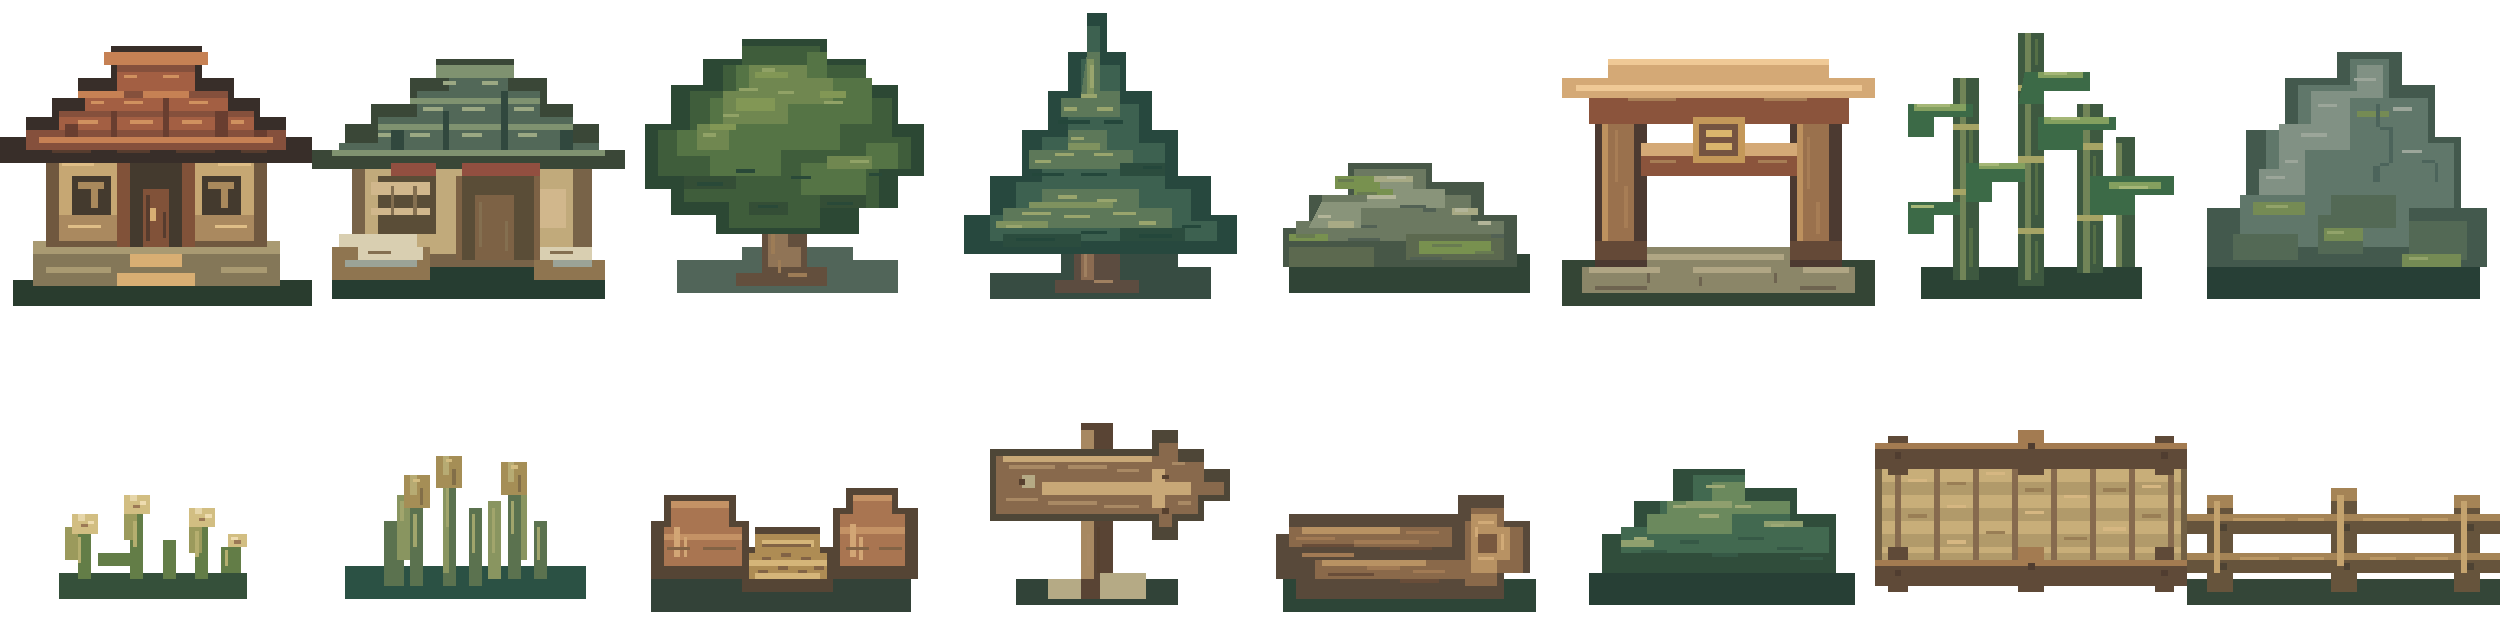
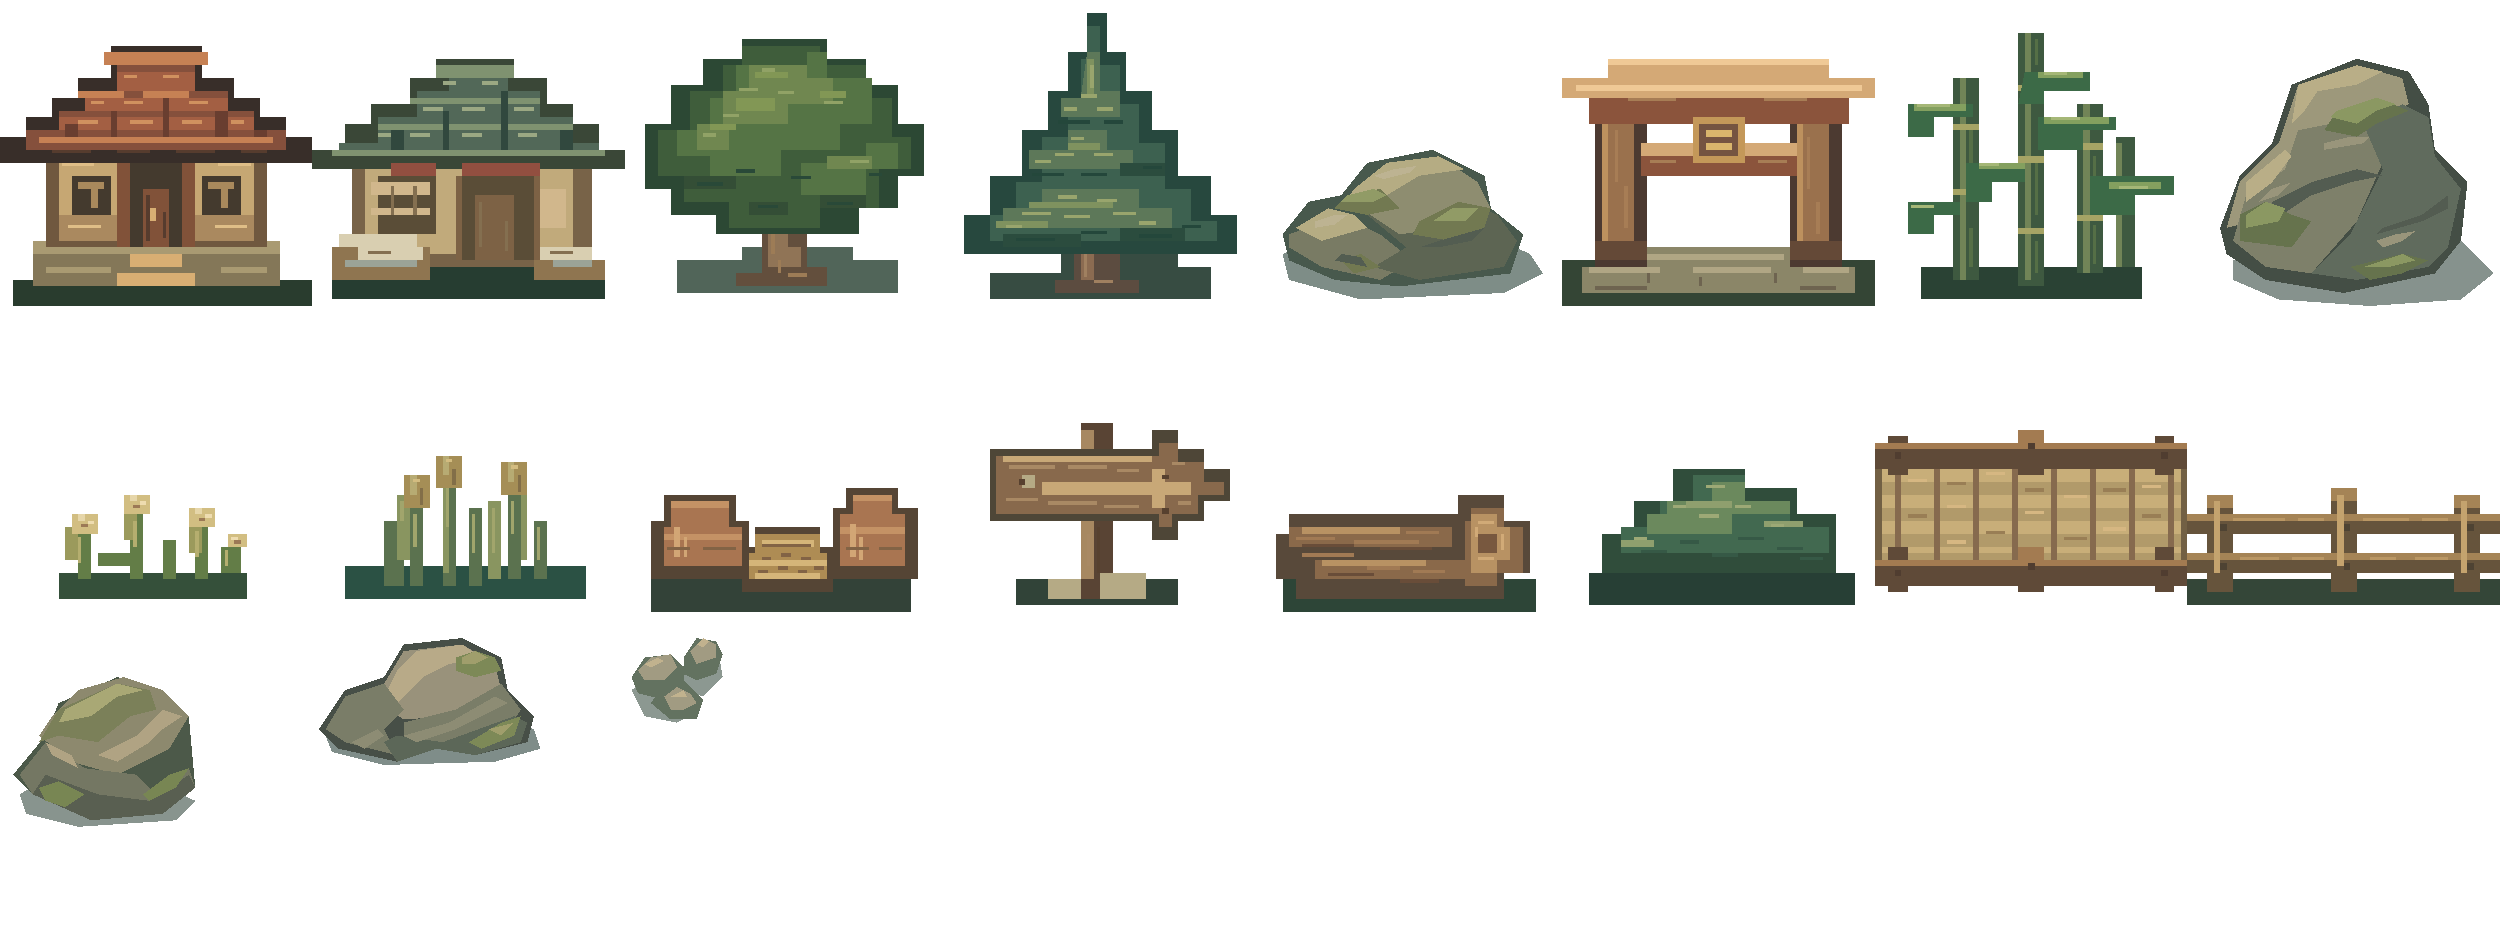
- <svg xmlns="http://www.w3.org/2000/svg" width="384" height="96" viewBox="0 0 384 96" shape-rendering="crispEdges">
+ <svg xmlns="http://www.w3.org/2000/svg" width="384" height="144" viewBox="0 0 384 144" shape-rendering="crispEdges">
  <g>
    <path fill="#293c2e" d="M6 40h37v3h5v4H2v-4h4z" />
    <path fill="#847758" d="M5 37h38v7H5z" />
    <path fill="#a99a72" d="M5 37h38v2H5z M7 41h10v1H7z M34 41h7v1h-7z" />
    <path fill="#70583f" d="M7 20h34v18H7z" />
    <path fill="#c6a773" d="M9 24h13v13H9z M26 24h13v13H26z" />
    <path fill="#aa895f" d="M9 33h13v4H9z M26 33h13v4H26z" />
    <path fill="#443a2e" d="M20 25h8v13h-8z M11 27h6v6h-6z M31 27h6v6h-6z" />
    <path fill="#a9895c" d="M12 28h4v1h-4z M14 28h1v4h-1z M32 28h4v1h-4z M34 28h1v4h-1z" />
    <path fill="#815239" d="M18 23h2v15h-2z M28 23h2v15h-2z M22 29h4v9h-4z" />
    <path fill="#d8ae73" d="M23 32h1v2h-1z M20 39h8v2h-8z M18 42h12v2H18z" />
    <path fill="#382e29" d="M0 21h4v-3h4v-3h4v-3h5V7h14v5h5v3h4v3h4v3h4v4H0z" />
    <path fill="#85503c" d="M4 20h5v-3h4v-3h5v-4h12v4h5v3h4v3h5v3H4z" />
    <path fill="#a35f43" d="M9 18h30v2H9z M13 15h22v2H13z M18 11h12v3H18z" />
    <path fill="#c68154" d="M16 8h16v2H16z M12 14h7v1h-7z M22 14h7v1h-7z M6 21h36v1H6z" />
    <path fill="#693e30" d="M10 19h2v2h-2z M17 17h1v4h-1z M25 15h1v6h-1z M33 17h2v4h-2z M39 20h2v1h-2z" />
    <path fill="#d0915f" d="M19 11.5h2v.5h-2z M25 11.5h2.5v.5H25z M14 15.5h2v.5h-2z M19 15.5h3v.5h-3z M29 15.5h3v.5h-3z M12 18.5h3v.5h-3z M20 18.5h3.5v.5H20z M28 18.5h3v.5h-3z M35.5 18.5h2v.5h-2z" />
    <path fill="#563c2e" d="M8 23h6v.5H8z M18 23h5v.5h-5z M27 23h6v.5h-6z M37 23h4v.5h-4z M22.5 30h.5v7h-.5z M25 32.5h.5v4H25z" />
    <path fill="#dfbe87" d="M9.5 25h5v.5h-5z M33.5 25h5v.5h-5z M10.5 34.5h5v.5h-5z M33 34.5h5v.5h-5z" />
  </g>
  <g transform="translate(48)">
    <path fill="#263d31" d="M3 41h42v5H3z" />
    <path fill="#786348" d="M6 23h37v18H6z" />
    <path fill="#c1aa7b" d="M8 26h32v13H8z" />
    <path fill="#5a4d37" d="M23 27h11v13H23z M10 27h9v9h-9z" />
    <path fill="#d1b78c" d="M9 28h9v2H9z M9 32h9v1H9z M35 29h4v6h-4z" />
    <path fill="#7d6245" d="M22 27h1v13h-1z M34 27h1v13h-1z M25 30h6v10h-6z" />
    <path fill="#3a4737" d="M0 23h5v-4h4v-3h6v-4h4V9h12v3h5v4h4v3h4v4h4v3H0z" />
    <path fill="#526858" d="M4 22h6v-4h6v-4h5v-3h9v3h5v4h5v4h4v2H4z" />
    <path fill="#7f9270" d="M19 10h12v2H19z M15 15h20v1H15z M10 19h30v1H10z M3 23h42v1H3z" />
    <path fill="#31483e" d="M12 20h2v3h-2z M20 17h1v6h-1z M29 14h1v9h-1z M38 20h2v3h-2z" />
    <path fill="#924f40" d="M12 25h7v2h-7z M23 25h12v2H23z" />
    <path fill="#8f7550" d="M3 38h15v5H3z M34 40h11v3H34z" />
    <path fill="#d9cfb1" d="M4 36h12v2H4z M7 38h10v2H7z M35 38h8v2h-8z" />
    <path fill="#9ba397" d="M5 40h11v1H5z M37 40h6v1h-6z" />
    <path fill="#9ba883" d="M20 12.5h2v.5h-2z M26 12.5h2.5v.5H26z M17 16.5h3v.5h-3z M23 16.5h3.5v.5H23z M31 16.5h3v.5h-3z M10 20.5h2v.5h-2z M15 20.5h3v.5h-3z M23 20.5h3v.5h-3z M31.5 20.5h3v.5h-3z" />
    <path fill="#846f50" d="M12 28.5h.5V33H12z M15.5 28.5h.5V33h-.5z M25.5 31h.5v7h-.5z M29.5 34h.5v4.5h-.5z M8.5 38.5H12v.5H8.5z M36.5 38.5H40v.5h-3.5z" />
  </g>
  <g transform="translate(96)">
    <path fill="#263e30" opacity=".8" d="M8 40h10v-2h17v2h7v5H8z" />
    <path fill="#634f3d" d="M21 22h7v19h3v3H17v-2h4z M24 32h9v3h-9z M16 25h7v3h-7z" />
    <path fill="#907456" d="M22 28h3v13h-3z M25 38h2v3h-2z" />
    <path fill="#2c4834" d="M18 6h13v3h6v4h5v6h4v8h-4v5h-6v4H14v-3H7v-4H3V19h4v-6h5V9h6z" />
    <path fill="#3f5d3b" d="M18 7h12v3h7v5h4v6h3v5h-5v6h-9v3H16v-4H9v-4H5v-7h5v-6h5v-4h3z" />
    <path fill="#557445" d="M17 10h11V8h3v4h7v7h-5v4h-9v4H13v-3H8v-4h5v-5h4z M27 25h10v-3h5v4h-5v4H27z" />
    <path fill="#708750" d="M19 10h9v2h4v4h-7v3h-9v4h-5v-4h4v-5h4z M31 24h7v2h-7z" />
    <path fill="#829755" d="M20 11h5v1h-5z M17 15h6v2h-6z M13 19h4v1h-4z M30 14h4v1h-4z" />
    <path fill="#344e36" d="M9 27h8v2H9z M19 31h6v2h-6z M30 30h7v2h-7z" />
    <path fill="#91a266" d="M21 10.5h2v.5h-2z M17.5 13.5h3v.5h-3z M23.5 14h2.5v.5h-2.5z M15 17.5h2.5v.5H15z M12 20.5h2v.5h-2z M30.5 15.5h3v.5h-3z M34.5 24.5h3v.5h-3z" />
    <path fill="#294938" d="M11 28h4v.5h-4z M17 26h3v.5h-3z M20.5 31.5h3v.5h-3z M25.5 27h3v.5h-3z M31 31h4v.5h-4z M37.5 26.5h2v.5h-2z" />
    <path fill="#9d7c56" d="M22.5 36h.5v3h-.5z M23.5 40h.5v2h-.5z M25 42h3v.5h-3z" />
  </g>
  <g transform="translate(144)">
    <path fill="#21382e" opacity=".9" d="M8 42h11v-3h18v2h5v5H8z" />
    <path fill="#5c4c40" d="M21 30h7v13h3v2H18v-2h3z" />
    <path fill="#8b6b51" d="M22 33h2v10h-2z" />
    <path fill="#27483e" d="M23 2h3v6h3v6h4v6h4v7h5v6h4v6H4v-6h4v-6h5v-7h4v-6h3V8h3z" />
    <path fill="#3d6150" d="M23 4h2v6h3v6h3v6h4v7h4v5h4v3H8v-4h4v-5h4v-7h4v-6h2V9h1z" />
    <path fill="#5d7859" d="M23 8h2v6h3v4h-9v-3h3z M20 20h6v3h4v3H14v-3h6z M16 29h15v3h5v3H10v-3h6z" />
    <path fill="#7f925f" d="M23 9h1v6h-1z M20 22h5v1h-5z M14 31h13v1H14z M9 34h8v1H9z" />
    <path fill="#2b4c3e" d="M10 36h12v2H10z M28 35h10v2H28z M28 25h7v2h-7z" />
    <path fill="#99a56d" d="M23.5 10h.5v3.5h-.5z M22 14.5h2.5v.5H22z M19.5 16.5h2v.5h-2z M24.5 16.5h2.5v.5h-2.5z M20.5 21h2v.5h-2z M18 23.5h3v.5h-3z M15 24.5h2.5v.5H15z M24 23.5h3v.5h-3z M18.5 30h3v.5h-3z M24.5 30.5h3v.5h-3z M13 32.5h4.5v.5H13z M19.5 33h4v.5h-4z M27 32.5h3.5v.5H27z M10.5 34.5h2.5v.5h-2.5z M31 34h2.5v.5H31z" />
    <path fill="#24473b" d="M18.5 18.5h5v.5h-5z M25.5 18.5h3v.5h-3z M14.5 26.5h5v.5h-5z M22 26.5h4v.5h-4z M31.5 25.5h3v.5h-3z M12 36.5h6v.5h-6z M22 35.5h4v.5h-4z M31 36h5v.5h-5z M37.5 34.5h3v.5h-3z" />
    <path fill="#a08060" d="M22.5 39h.5v3.5h-.5z M24 43h3v.5h-3z" />
  </g>
  <g transform="translate(192)">
-     <path fill="#304436" d="M6 39h37v6H6z" />
-     <path fill="#475747" d="M5 35h4v-5h6v-5h13v3h8v5h5v8H5z" />
-     <path fill="#6c7961" d="M7 34h4v-4h5v-4h11v4h7v4h5v3H7z" />
-     <path fill="#89947a" d="M11 31h7v-4h7v2h5v3H17v3H9z" />
-     <path fill="#5c694f" d="M6 38h13v3H6z M24 36h15v4H24z" />
-     <path fill="#78914f" d="M13 27h7v2h-7z M16 29h6v1h-6z M26 37h11v2H26z M6 36h6v1H6z" />
-     <path fill="#a8aa85" d="M19 27h6v1h-6z M31 32h4v1h-4z M12 34h4v1h-4z" />
-     <path fill="#b3b599" d="M21 27h3v.5h-3z M18 30h4.5v.5H18z M10.5 33h2v.5h-2z M31.5 32h2v.5h-2z M35 34h2v.5h-2z" />
-     <path fill="#687b51" d="M13.5 27.5h2.5v.5h-2.5z M16.5 29.5h3v.5h-3z M7 36h3v.5H7z M28 37.5h4.5v.5H28z M34.5 38.5h3v.5h-3z" />
-     <path fill="#526154" d="M23 31.5h4v.5h-4z M26.5 32h2v.5h-2z M17 34.5h2.5v.5H17z M15 36.5h5v.5h-5z M37 36h2v.5h-2z M24.5 39.5h5v.5h-5z" />
+     <path fill="#203a31" opacity=".58" d="m5 39 12-5 17 1 9 4 2 3-6 3-22 1-11-3z" />
+     <path fill="#48594d" d="m5 36 4-5 5-1 4-5 10-2 8 4 1 5 5 4-2 6-17 2-10-1-7-3z" />
+     <path fill="#797b64" d="m6 36 8-3 6 3 5 4-5 3-9-2-5-3z" />
+     <path fill="#5d6553" d="m18 33 13-3 7 3 3 4-2 4-13 2-7-2 5-3z" />
+     <path fill="#8e8d70" d="m17 29 4-3 8-2 6 4 2 4-7 3-7 1-6-4z" />
+     <path fill="#b5ac83" d="m16 29 5-4 8-1 4 2-7 1-5 3-3 3-4-1z m-9 6 5-3 4 1 2 2-7 2z" />
+     <path fill="#727951" d="m15 30 5-1 3 3-5 1-5-1z m11 4 6-3 5 1-1 3-5 2-6-1z m-12 6 3-1 3 2-4 1z" />
+     <path fill="#919b66" d="m15 30 4-1 2 1-2 1h-5z m13 4 3-2h4l-2 2z" />
+     <path fill="#bdb392" d="m19 27 3-1 3.5-.5-1 1-4 1z m-9 7 3-1h2l-2 1.5-3 .5z" />
+     <path fill="#535d51" d="m29 37 7-2-2 2-5 1h-3z m-15 2 3 .5 1 1.5-5-1z" />
  </g>
  <g transform="translate(240)">
    <path fill="#344535" d="M0 40h48v7H0z" />
    <path fill="#8b8668" d="M3 41h42v4H3z M10 38h28v3H10z" />
    <path fill="#b0a684" d="M4 41h11v1H4z M20 41h12v1H20z M37 41h7v1h-7z M12 39h22v1H12z" />
    <path fill="#4c3a31" d="M5 15h8v26H5z M35 15h8v26h-8z" />
    <path fill="#9a714d" d="M6 17h5v22H6z M36 17h5v22h-5z" />
    <path fill="#bd915e" d="M6 17h1v21H6z M36 17h1v21h-1z" />
    <path fill="#8b543c" d="M4 13h40v6H4z M12 23h24v4H12z" />
    <path fill="#d4a976" d="M0 12h7V9h34v3h7v3H0z M12 22h24v2H12z" />
    <path fill="#efc996" d="M7 9h34v1H7z M2 13h44v1H2z" />
    <path fill="#c49859" d="M20 18h8v7h-8z" />
    <path fill="#755441" d="M21 19h6v5h-6z" />
    <path fill="#d9b56c" d="M22 20h4v1h-4z M22 22h4v1h-4z" />
    <path fill="#644937" d="M5 37h8v3H5z M35 37h8v3h-8z" />
    <path fill="#a77d55" d="M8 20h.5v8H8z M9.5 28.5h.5V35h-.5z M37.5 21h.5v8h-.5z M39 31h.5v5H39z M13.5 24.5h4v.5h-4z M30 24.5h4.5v.5H30z M10 15h7.5v.5H10z M31 15h6.5v.5H31z" />
    <path fill="#6e6450" d="M13 42h.5v1.5H13z M21 42.5h.5V44H21z M32.5 42h.5v1.5h-.5z M5 44h8v.5H5z M36.5 44H42v.5h-5.5z" />
  </g>
  <g transform="translate(288)">
    <path fill="#2a4234" d="M7 41h34v5H7z" />
    <path fill="#3e5940" d="M12 12h4v31h-4z M22 5h4v39h-4z M31 16h4v26h-4z M37 21h3v20h-3z" />
    <path fill="#718457" d="M13 12h1v31h-1z M23 5h1v38h-1z M32 16h1v26h-1z M37 22h1v19h-1z" />
    <path fill="#a6a465" d="M12 19h4v1h-4z M12 29h4v1h-4z M22 13h4v1h-4z M22 24h4v1h-4z M22 35h4v1h-4z M31 22h4v1h-4z M31 33h4v1h-4z" />
    <path fill="#3c6a47" d="M5 16h10v2H9v3H5z M23 11h10v3h-7v2h-4z M14 25h9v3h-5v3h-4z M25 18h12v2h-5v3h-7z M33 27h13v3h-6v3h-7z M5 31h8v2H9v3H5z" />
    <path fill="#84a05f" d="M6 16h8v1H6z M25 11h7v1h-7z M26 18h10v1H26z M16 25h7v1h-7z M36 28h8v1h-8z" />
    <path fill="#a5b777" d="M6.5 16h5v.5h-5z M26 11h3.5v.5H26z M27 18h4.5v.5H27z M16 25h3v.5h-3z M37.5 28.5h4.5v.5h-4.5z M5.5 31.5H9v.5H5.5z" />
    <path fill="#556f46" d="M14.5 20h.5v5h-.5z M14.5 35h.5v6h-.5z M24.5 6h.5v4h-.5z M24.5 25h.5v8h-.5z M24.5 37h.5v5h-.5z M33.5 24h.5v3h-.5z M33.5 34.5h.5v6h-.5z" />
  </g>
  <g transform="translate(336)">
-     <path fill="#273f36" d="M3 38h42v8H3z" />
-     <path fill="#43594d" d="M3 32h6V20h6V12h8V8h10v5h5v8h4v11h4v9H3z" />
-     <path fill="#60776a" d="M8 30h4V20h5v-7h8V9h6v6h6v7h4v10h-7v6H8z" />
-     <path fill="#819184" d="M14 19h5v-5h7v-4h4v5h-5v8h-7v7h-7v-4h3z" />
-     <path fill="#536955" d="M7 36h10v4H7z M22 30h10v5h-5v4h-7v-6h2z M34 34h9v6h-9z" />
-     <path fill="#758b54" d="M10 31h8v2h-8z M21 35h6v2h-6z M33 39h9v2h-9z M26 17h5v1h-5z" />
-     <path fill="#9ca69a" d="M25.5 12h3.5v.5h-3.5z M20 16h3v.5h-3z M17.5 20.5h4v.5h-4z M15 24.5h2v.5h-2z M12 27h3v.5h-3z M31.5 16.5h3v.5h-3z M33 23h3v.5h-3z" />
-     <path fill="#4c645b" d="M29 16h.5v3.5H29z M29.5 19.5h2v.5h-2z M31 20h.5v5H31z M29.5 25h1.5v.5h-1.5z M28.5 25.5h1V28h-1z M36 24.5h2v.5h-2z M38 25h.5v3H38z" />
-     <path fill="#92a36a" d="M12 31.5h3.5v.5H12z M21.5 35.5H24v.5h-2.5z M34 39.5h3v.5h-3z" />
+     <path fill="#22392f" opacity=".55" d="m7 40 11-5 16-2 8 4 5 5-5 4-14 1-14-1-7-3z" />
+     <path fill="#444e45" d="m5 35 3-8 5-5 3-9 10-4 8 2 3 5 1 7 5 5-1 9-4 5-14 3-12-2-6-4z" />
+     <path fill="#9d987b" d="m8 28 6-6 3-9 9-3 7 2 1 4-7 3-8 2-2 8-7 5-4 1z" />
+     <path fill="#7e806a" d="m17 20 10-2 3 7-4 9-7 8-7-1-5-4 2-7 6-4z" />
+     <path fill="#606b5d" d="m27 19 6-3 4 2 1 6 4 5-2 9-3 3-11 2-7-1 6-6 5-10z" />
+     <path fill="#b9ae87" d="m17 13 9-3 4 1-4 2-6 1-2 3-2 2z m-8 15 6-5 1 1-3 4-4 3z" />
+     <path fill="#535c51" d="m13 31 6-3 7-2 4 1-5 1-6 2-6 4z m17 4 6-2 4-3v2l-4 2-7 2z" />
+     <path fill="#99957b" d="m11 31 3-1 2-2-3 1z m10-9 4-1h3l-1 1-6 1z m8 15 3-1 3-.5-2 1.5-3 1z" />
+     <path fill="#66734d" d="m8 33 4-2 4 2 3 1-3 4-8-1z m15-16 6-2 5 2-5 2-3 2-5-1z m2 24 8-2 4 1-4 2-5 1z" />
+     <path fill="#8b9862" d="m9 33 3-2 3 1-1 2-5 1z m14-16 6-2 3 1-3 1-3 2-4-1z m4 24 6-2 2 1-4 1z" />
  </g>
  <g transform="translate(0 48)">
    <path fill="#35503a" d="M9 40h29v4H9z" />
    <path fill="#637d47" d="M12 33h2v8h-2z M15 37h5v2h-5z M20 30h2v11h-2z M25 35h2v6h-2z M30 32h2v9h-2z M34 36h3v4h-3z" />
    <path fill="#9b9a5c" d="M10 33h2v5h-2z M19 30h2v5h-2z M29 32h2v5h-2z" />
    <path fill="#d2be82" d="M11 31h4v3h-4z M19 28h4v3h-4z M29 30h4v3h-4z M35 34h3v2h-3z" />
    <path fill="#e6d6a9" d="M12 31h1v1h-1z M20 28h1v1h-1z M30 30h1v1h-1z" />
    <path fill="#b5ae6f" d="M12 34.5h.5v4H12z M20.5 32h.5v4h-.5z M30 33.5h.5v4H30z M34.5 36.5h.5V39h-.5z" />
    <path fill="#eedcb0" d="M13.5 32h1v.5h-1z M21.5 29h1v.5h-1z M31.5 31h1v.5h-1z M35.5 34.5h1v.5h-1z" />
    <path fill="#9c7956" d="M12.5 32.5h1v.5h-1z M20.5 29.5h1v.5h-1z M30.5 31.5h1v.5h-1z M36 35h1v.5h-1z" />
  </g>
  <g transform="translate(48 48)">
    <path fill="#2b5144" d="M5 39h37v5H5z" />
    <path fill="#5b724f" d="M11 32h3v10h-3z M15 26h2v16h-2z M20 24h2v18h-2z M24 30h2v12h-2z M30 25h2v16h-2z M34 32h2v9h-2z" />
    <path fill="#899560" d="M13 28h2v10h-2z M20 25h1v15h-1z M27 29h2v12h-2z M32 27h1v11h-1z" />
    <path fill="#a58e56" d="M14 25h4v5h-4z M19 22h4v5h-4z M29 23h4v5h-4z" />
    <path fill="#b7ab73" d="M15 25h1v3h-1z M20 22h1v3h-1z M30 23h1v3h-1z" />
    <path fill="#d3bc80" d="M15.5 25.5h1v.5h-1z M20.5 22.5h1v.5h-1z M30.5 23.5h1v.5h-1z" />
    <path fill="#826e48" d="M16.5 27h.5v2.5h-.5z M21.5 24h.5v2.5h-.5z M31.5 25h.5v2.5h-.5z" />
    <path fill="#a1a56c" d="M13.5 29h.5v3h-.5z M15.5 31h.5v5h-.5z M20.5 27h.5v6h-.5z M24.5 31h.5v6h-.5z M27.5 30h.5v7h-.5z M30.5 29h.5v5h-.5z M34.5 33h.5v5h-.5z" />
  </g>
  <g transform="translate(96 48)">
    <path fill="#334238" d="M4 40h40v6H4z" />
    <path fill="#554535" d="M6 28h11v4h2v9H4v-9h2z M20 33h10v3h2v7H18v-7h2z M34 27h8v3h3v11H32V30h2z" />
    <path fill="#a97551" d="M7 29h9v4h2v6H6v-6h1z M35 28h6v3h2v8H33v-8h2z" />
    <path fill="#c49265" d="M7 29h9v1H7z M6 34h12v1H6z M35 28h6v1h-6z M33 33h10v1H33z" />
    <path fill="#ae8c54" d="M20 34h10v3h1v4H19v-4h1z" />
    <path fill="#d5b579" d="M21 35h8v1h-8z M19 38h12v1H19z M20 40h10v1H20z" />
    <path fill="#d2a675" d="M7.5 33h1v4.5h-1z M9 34.5h.5v3H9z M34.5 32.5h1v5h-1z M36 34.5h.5V38H36z" />
    <path fill="#826345" d="M6.5 36h3.5v.5H6.5z M12 36h5v.5h-5z M34 36h3.5v.5H34z M39 36h3.5v.5H39z M21 35.5h7.5v.5H21z M21 37.5h1.5v.5H21z M24 37h1.5v.5H24z M27 37.5h1.5v.5H27z M20.5 39.5H22v.5h-1.5z M23.5 39h1.5v.5h-1.5z M26.5 39.5H28v.5h-1.5z M29 39h1.5v.5H29z" />
  </g>
  <g transform="translate(144 48)">
    <path fill="#314338" d="M12 41h25v4H12z" />
    <path fill="#594434" d="M22 17h5v27h-5z" />
    <path fill="#a78861" d="M22 18h2v23h-2z" />
    <path fill="#4e4637" d="M8 21h25v-3h4v3h4v3h4v5h-4v3h-4v3h-4v-3H8z" />
    <path fill="#88694c" d="M9 22h25v-2h3v3h4v3h3v2h-4v3h-4v2h-2v-2H9z" />
    <path fill="#c8a877" d="M10 22h23v1H10z M16 26h17v-2h2v2h4v2h-4v2h-2v-2H16z" />
    <path fill="#b5aa85" d="M13 25h2v2h-2z M17 41h5v3h-5z M25 40h7v4h-7z" />
    <path fill="#a98964" d="M11 23.5h7v.5h-7z M20 23.5h6v.5h-6z M27.5 24H31v.5h-3.5z M10.5 28.5h5v.5h-5z M17 29h7.5v.5H17z M25.5 29.5H31v.5h-5.5z M36 23h2v.5h-2z M37 29h2v.5h-2z M23 34h.5v5H23z" />
    <path fill="#57412f" d="M12.5 25.5h1v1h-1z M34.5 25h1v.5h-1z M34.5 30h1v1h-1z M24.5 33h.5v7h-.5z" />
  </g>
  <g transform="translate(192 48)">
    <path fill="#2d4537" d="M5 41h39v5H5z" />
    <path fill="#58493a" d="M6 31h26v-3h7v4h4v8h-4v4H7v-3H4v-7h2z" />
    <path fill="#8a694a" d="M6 33h25v3H6z M10 38h25v3H10z M34 30h5v3h3v7h-4v2h-5V32h1z" />
    <path fill="#b89263" d="M34 31h4v2h2v5h-2v2h-4z M8 33h15v1H8z M11 38h16v1H11z" />
    <path fill="#78583f" d="M35 34h3v3h-3z" />
    <path fill="#a17a54" d="M7 34.5h6v.5H7z M16 35h10v.5H16z M24 33.5h5v.5h-5z M8 37h8v.5H8z M18 39h5v.5h-5z M25 39.5h5v.5h-5z" />
    <path fill="#694d39" d="M8 35.5h8v.5H8z M20 36h8v.5h-8z M12 40h7v.5h-7z M23 41h6v.5h-6z" />
    <path fill="#d1aa77" d="M35 32h2.5v.5H35z M34.5 33h.5v1.5h-.5z M38.5 34h.5v2.5h-.5z M35 37.5h2.5v.5H35z" />
  </g>
  <g transform="translate(240 48)">
    <path fill="#273f35" d="M4 40h41v5H4z" />
    <path fill="#304d3b" d="M6 34h5v-5h6v-5h11v3h8v4h6v9H6z" />
    <path fill="#426950" d="M9 33h6v-4h5v-4h8v4h7v4h6v4H9z" />
    <path fill="#6b895d" d="M16 29h7v-3h5v3h7v2h-9v3H13v-3h3z" />
    <path fill="#8f9f6e" d="M19 29h7v1h-7z M31 32h6v1h-6z M9 35h5v1H9z" />
    <path fill="#9da976" d="M22 26.5h3v.5h-3z M17 29.5h2v.5h-2z M21 31h3v.5h-3z M26.5 29.5h2.5v.5h-2.5z M32 32.5h2v.5h-2z M11 34.5h2v.5h-2z" />
    <path fill="#365946" d="M12 36.5h4v.5h-4z M18 35h3v.5h-3z M23 37h4v.5h-4z M27 34.5h4v.5h-4z M33 36h4v.5h-4z M36.5 37.5H40v.5h-3.5z" />
  </g>
  <g transform="translate(288 48)">
    <path fill="#30453d" d="M0 23h48v19H0z" />
    <path fill="#726044" d="M0 22h48v17H0z" />
    <path fill="#b19a6a" d="M1 23h46v15H1z" />
    <path fill="#c8ae79" d="M1 24h46v2H1z M1 28h46v2H1z M1 32h46v2H1z M1 36h46v1H1z" />
    <path fill="#866a4e" d="M3 23h1v15H3z M9 23h1v15H9z M15 23h1v15h-1z M21 23h1v15h-1z M27 23h1v15h-1z M33 23h1v15h-1z M39 23h1v15h-1z M45 23h1v15h-1z" />
    <path fill="#5f4a38" d="M0 20h48v4H0z M0 38h48v4H0z M2 19h3v6H2z M22 18h4v7h-4z M43 19h3v6h-3z M2 36h3v7H2z M22 36h4v7h-4z M43 36h3v7h-3z" />
    <path fill="#a37b51" d="M0 20h48v1H0z M0 38h48v1H0z M22 18h4v2h-4z M22 36h4v2h-4z" />
    <path fill="#d6b782" d="M5 25.5h3v.5H5z M11 29.5h3v.5h-3z M17 24.5h3v.5h-3z M23 30.5h3v.5h-3z M29 28h3.5v.5H29z M35 33h3.5v.5H35z M41 26.5h3v.5h-3z M11 35h3v.5h-3z" />
    <path fill="#997e55" d="M5 31h3v.5H5z M11 26h3v.5h-3z M17 33.5h3v.5h-3z M23 27h3v.5h-3z M29 34.5h3.5v.5H29z M35 27h3.5v.5H35z M41 31h3v.5h-3z" />
    <path fill="#503d30" d="M3 21.5h1v1H3z M23.5 20h1v1h-1z M44 21.5h1v1h-1z M3 39.5h1v1H3z M23.5 38.5h1v1h-1z M44 39.5h1v1h-1z" />
  </g>
  <g transform="translate(336 48)">
    <path fill="#344638" d="M0 41h48v4H0z" />
    <path fill="#66543c" d="M0 31h48v3H0z M0 37h48v3H0z M3 28h4v15H3z M22 27h4v16h-4z M41 28h4v15h-4z" />
    <path fill="#a58456" d="M0 31h48v1H0z M0 37h48v1H0z M3 28h4v2H3z M22 27h4v2h-4z M41 28h4v2h-4z" />
    <path fill="#c4a36e" d="M4 29h1v11H4z M23 28h1v11h-1z M42 29h1v11h-1z" />
    <path fill="#ba9764" d="M7 31.5h8v.5H7z M17 31.5h4v.5h-4z M27 31.5h7v.5h-7z M36 31.5h4v.5h-4z M8 37.5h6v.5H8z M16 37.5h5v.5h-5z M28 37.5h4v.5h-4z M35 37.5h5v.5h-5z" />
    <path fill="#4e4333" d="M5 32.5h1v1H5z M24 32.5h1v1h-1z M43 32.5h1v1h-1z M5 38.5h1v1H5z M24 38.5h1v1h-1z M43 38.5h1v1h-1z" />
  </g>
+   <g transform="translate(0 96)">
+     <path fill="#263c32" opacity=".55" d="m3 26 7-4 11 1 9 4-3 3-15 1-8-2z" />
+     <path fill="#4c5949" d="m2 23 5-6 2-5 9-4 7 2 4 4 1 11-5 4-11 1-9-4z" />
+     <path fill="#8d896e" d="m8 14 4-4 7-2 6 2 4 4-3 5-8 4-7-2-5-4z" />
+     <path fill="#7b8059" d="m9 13 9-4 5 1 1 3-4 1-5 4-6-1-3 1z" />
+     <path fill="#a9a875" d="m10 13 8-4 4 1-4 1-4 3-5 1z" />
+     <path fill="#747763" d="m3 23 4-5 6 4 8 1 3 3 5-4 1 3-5 4-11 1-9-4z" />
+     <path fill="#595f51" d="m7 23 8 3 8 1 6-4 1 2-5 4-11 1-9-4z" />
+     <path fill="#b0a383" d="m21 17 4-4 3 1-3 2-2 2-5 3-3-1z m-14 1 4 2 1 2-4-2z" />
+     <path fill="#788653" d="m6 25 3-1 4 2-3 2-3-1z m16 1 4-3 3-1-2 3-4 2z" />
+   </g>
+   <g transform="translate(48 96)">
+     <path fill="#223b33" opacity=".58" d="m2 17 8-4 14-1 10 4 1 3-7 2-17 .5-8-2z" />
+     <path fill="#474f47" d="m1 16 4-6 6-2 3-5 9-1 6 3 1 5 4 4-1 4-8 2-6-1-6 2-9-2z" />
+     <path fill="#99927b" d="m11 9 3-5 9-1 5 3 1 4-7 4-8 .5-3-2z" />
+     <path fill="#b8aa88" d="m13 7 3-3 7-1 3 2-5 1-4 2-4 4-2-1z m-9 7 2-3 4-1-1 2-3 1-1 2z" />
+     <path fill="#7a7d68" d="m2 16 3-5 6-2 3 4-3 3 2 4-8-2z m12-1 8-2 7-4 3 4-2 3-10 3-6-1z" />
+     <path fill="#5c6758" d="m13 17 7 1 11-4 2 1-1 3-7 2-6-1-6 2-2-3z" />
+     <path fill="#8d8c74" d="m14 17 7-2 7-4 2 1-8 4-6 2z m-8 1 4-2 1 1-3 2z" />
+     <path fill="#7d8957" d="m22 5 3-1 3 1 1 2-4 1-3-1z m2 13 5-3 3-1-1 3-5 2z" />
+     <path fill="#a09e6c" d="m23 5 2-1 2 1-2 1h-2z m4 11 4-1-2 2z" />
+   </g>
+   <g transform="translate(96 96)">
+     <path fill="#2d4336" opacity=".55" d="m1 10 4-3 3 1 3-5 3.5 2 .5 3-3 3-3-1 2 3.5-3 1.5-5-1z" />
+     <path fill="#637260" d="m1 8 2-3 4-.5 2 2v3l-3 2-4-1z m8-3 2-3 3 .5 1 2-1 3-3 1-2-1z m-5 7 2-3 3-.5 3 3-1 3H7z" />
+     <path fill="#a19b82" d="m2 7 2-2 3-.5 1 2-2 2H3z m8-3 2-2 2 1v2l-3 1z m-4 7 2-1.5 2 1 1 1.5-2 1H7z" />
+     <path fill="#c1b28e" d="m3 6 2-1 1 .5-2 1z m8-3 1-1 1 .5-1 1z m-4 8 2-1 .5 1z" />
+   </g>
</svg>
